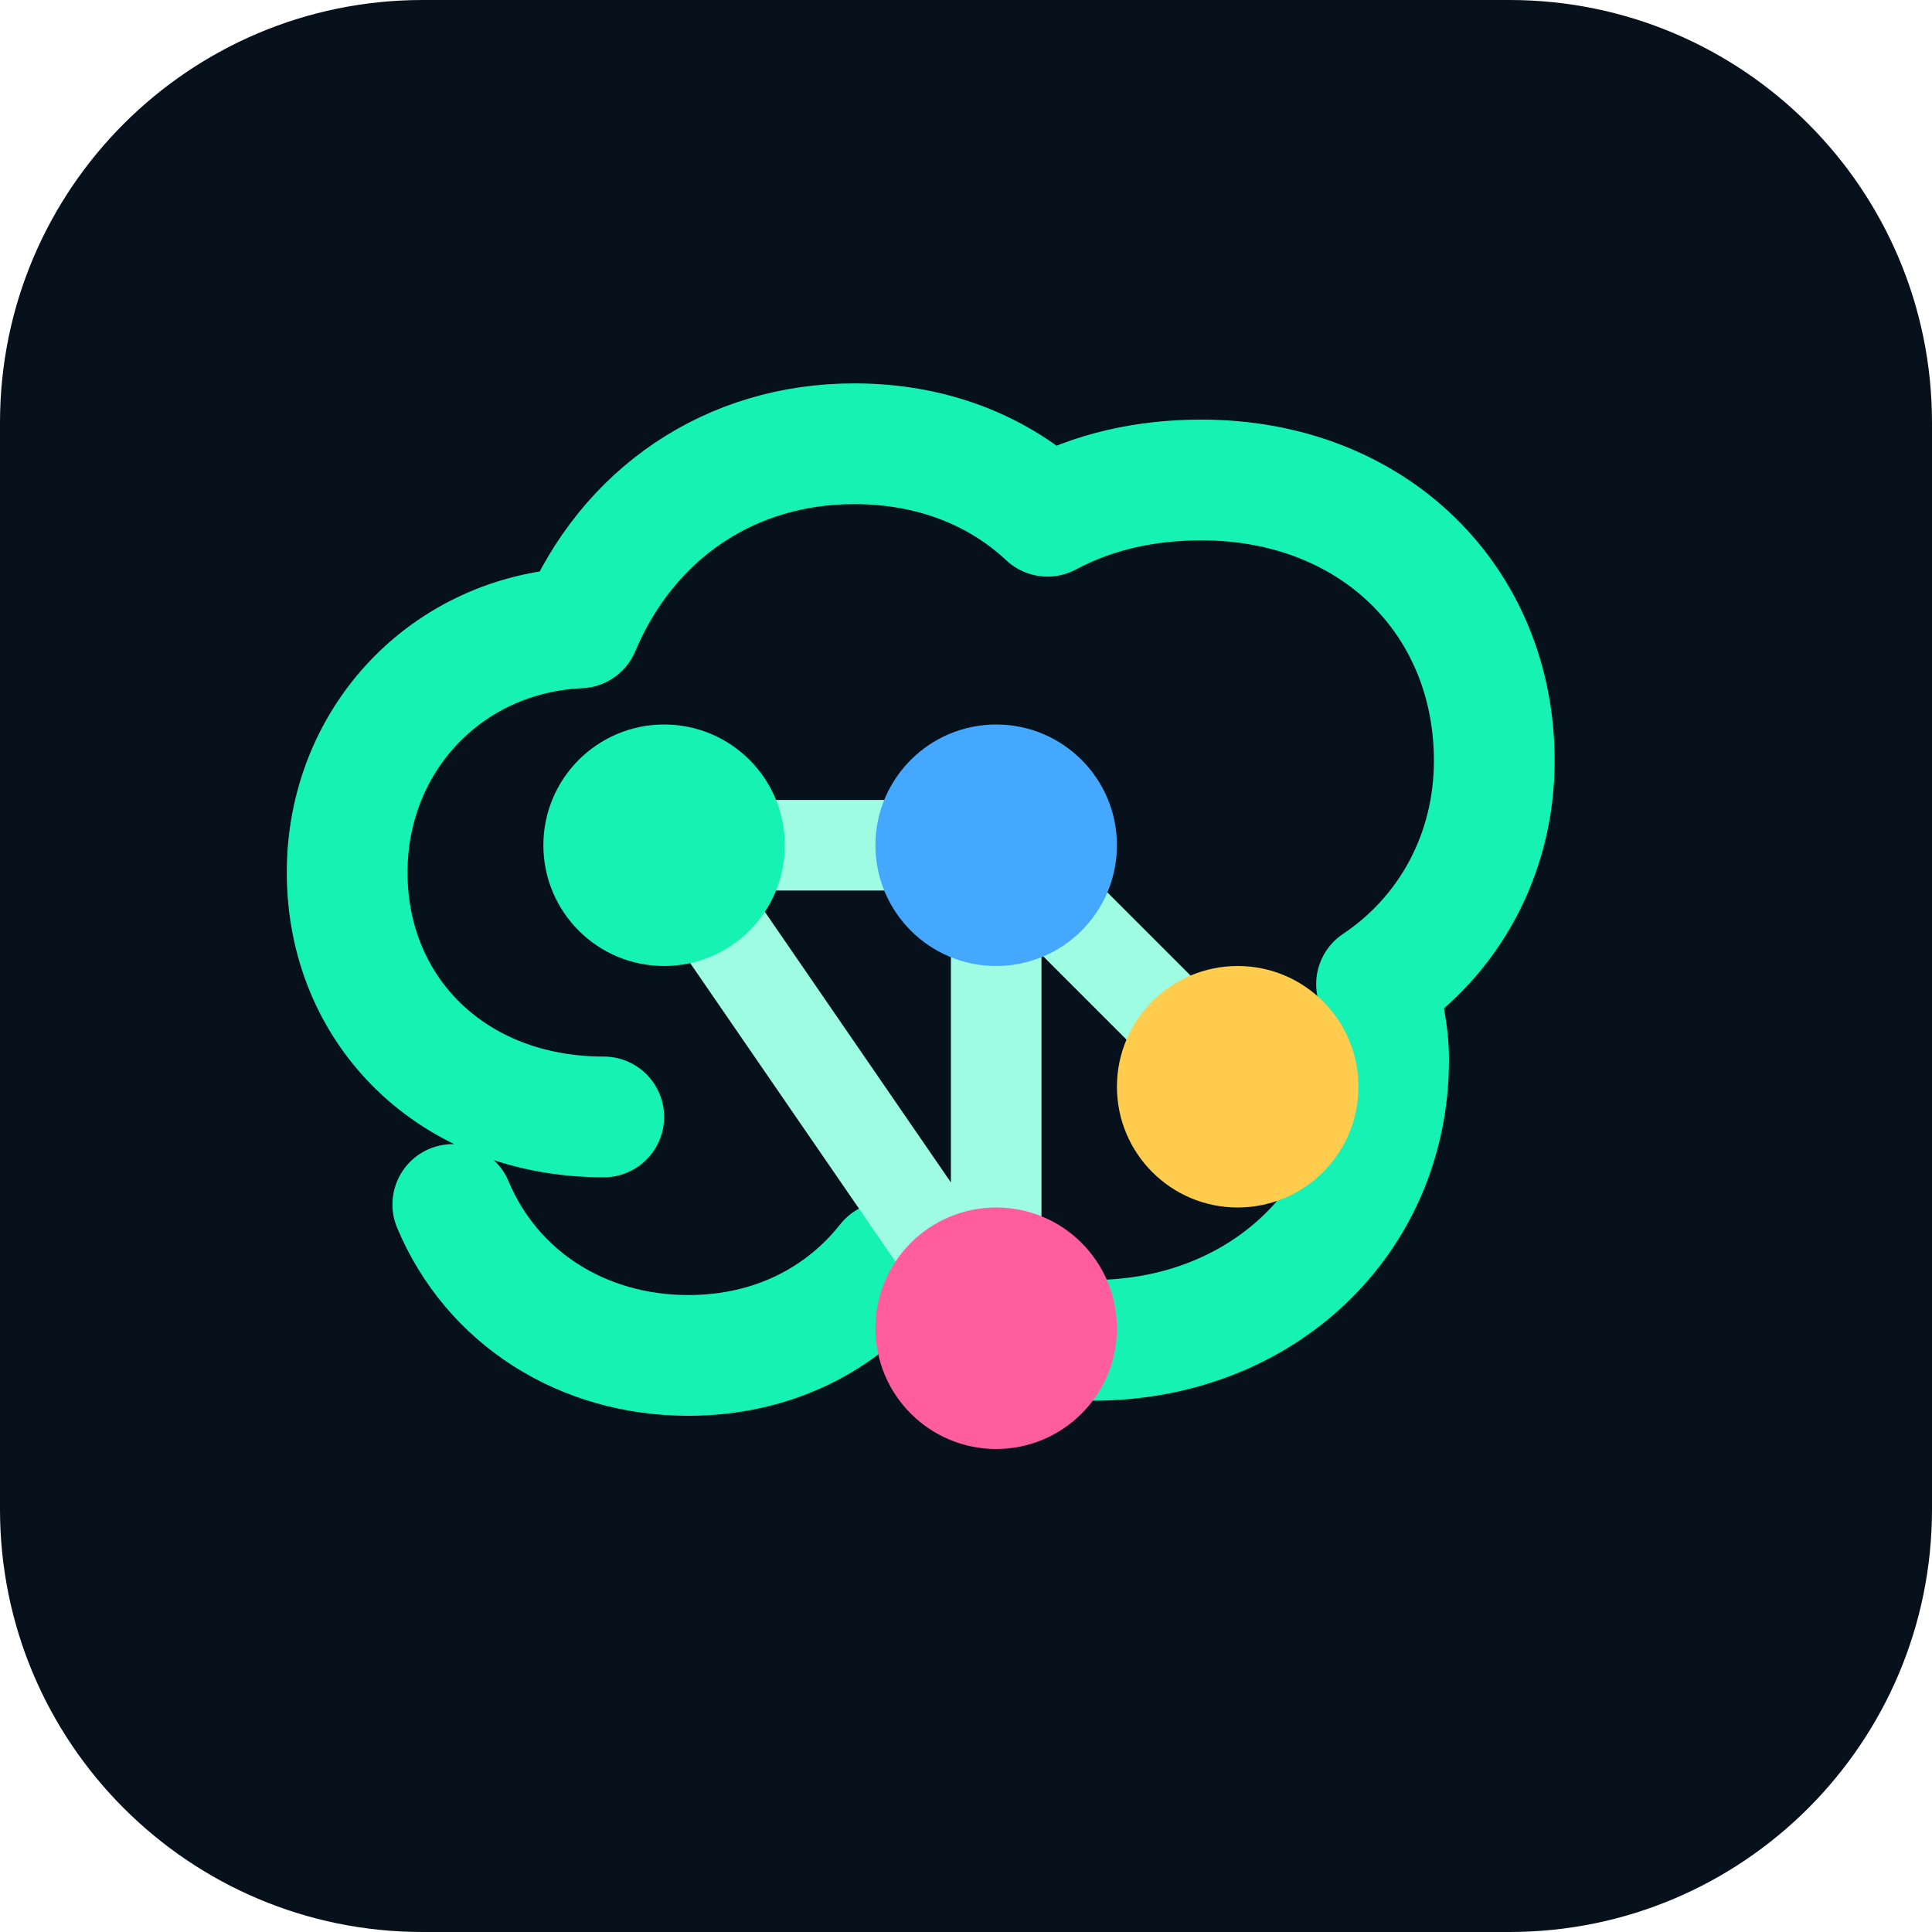
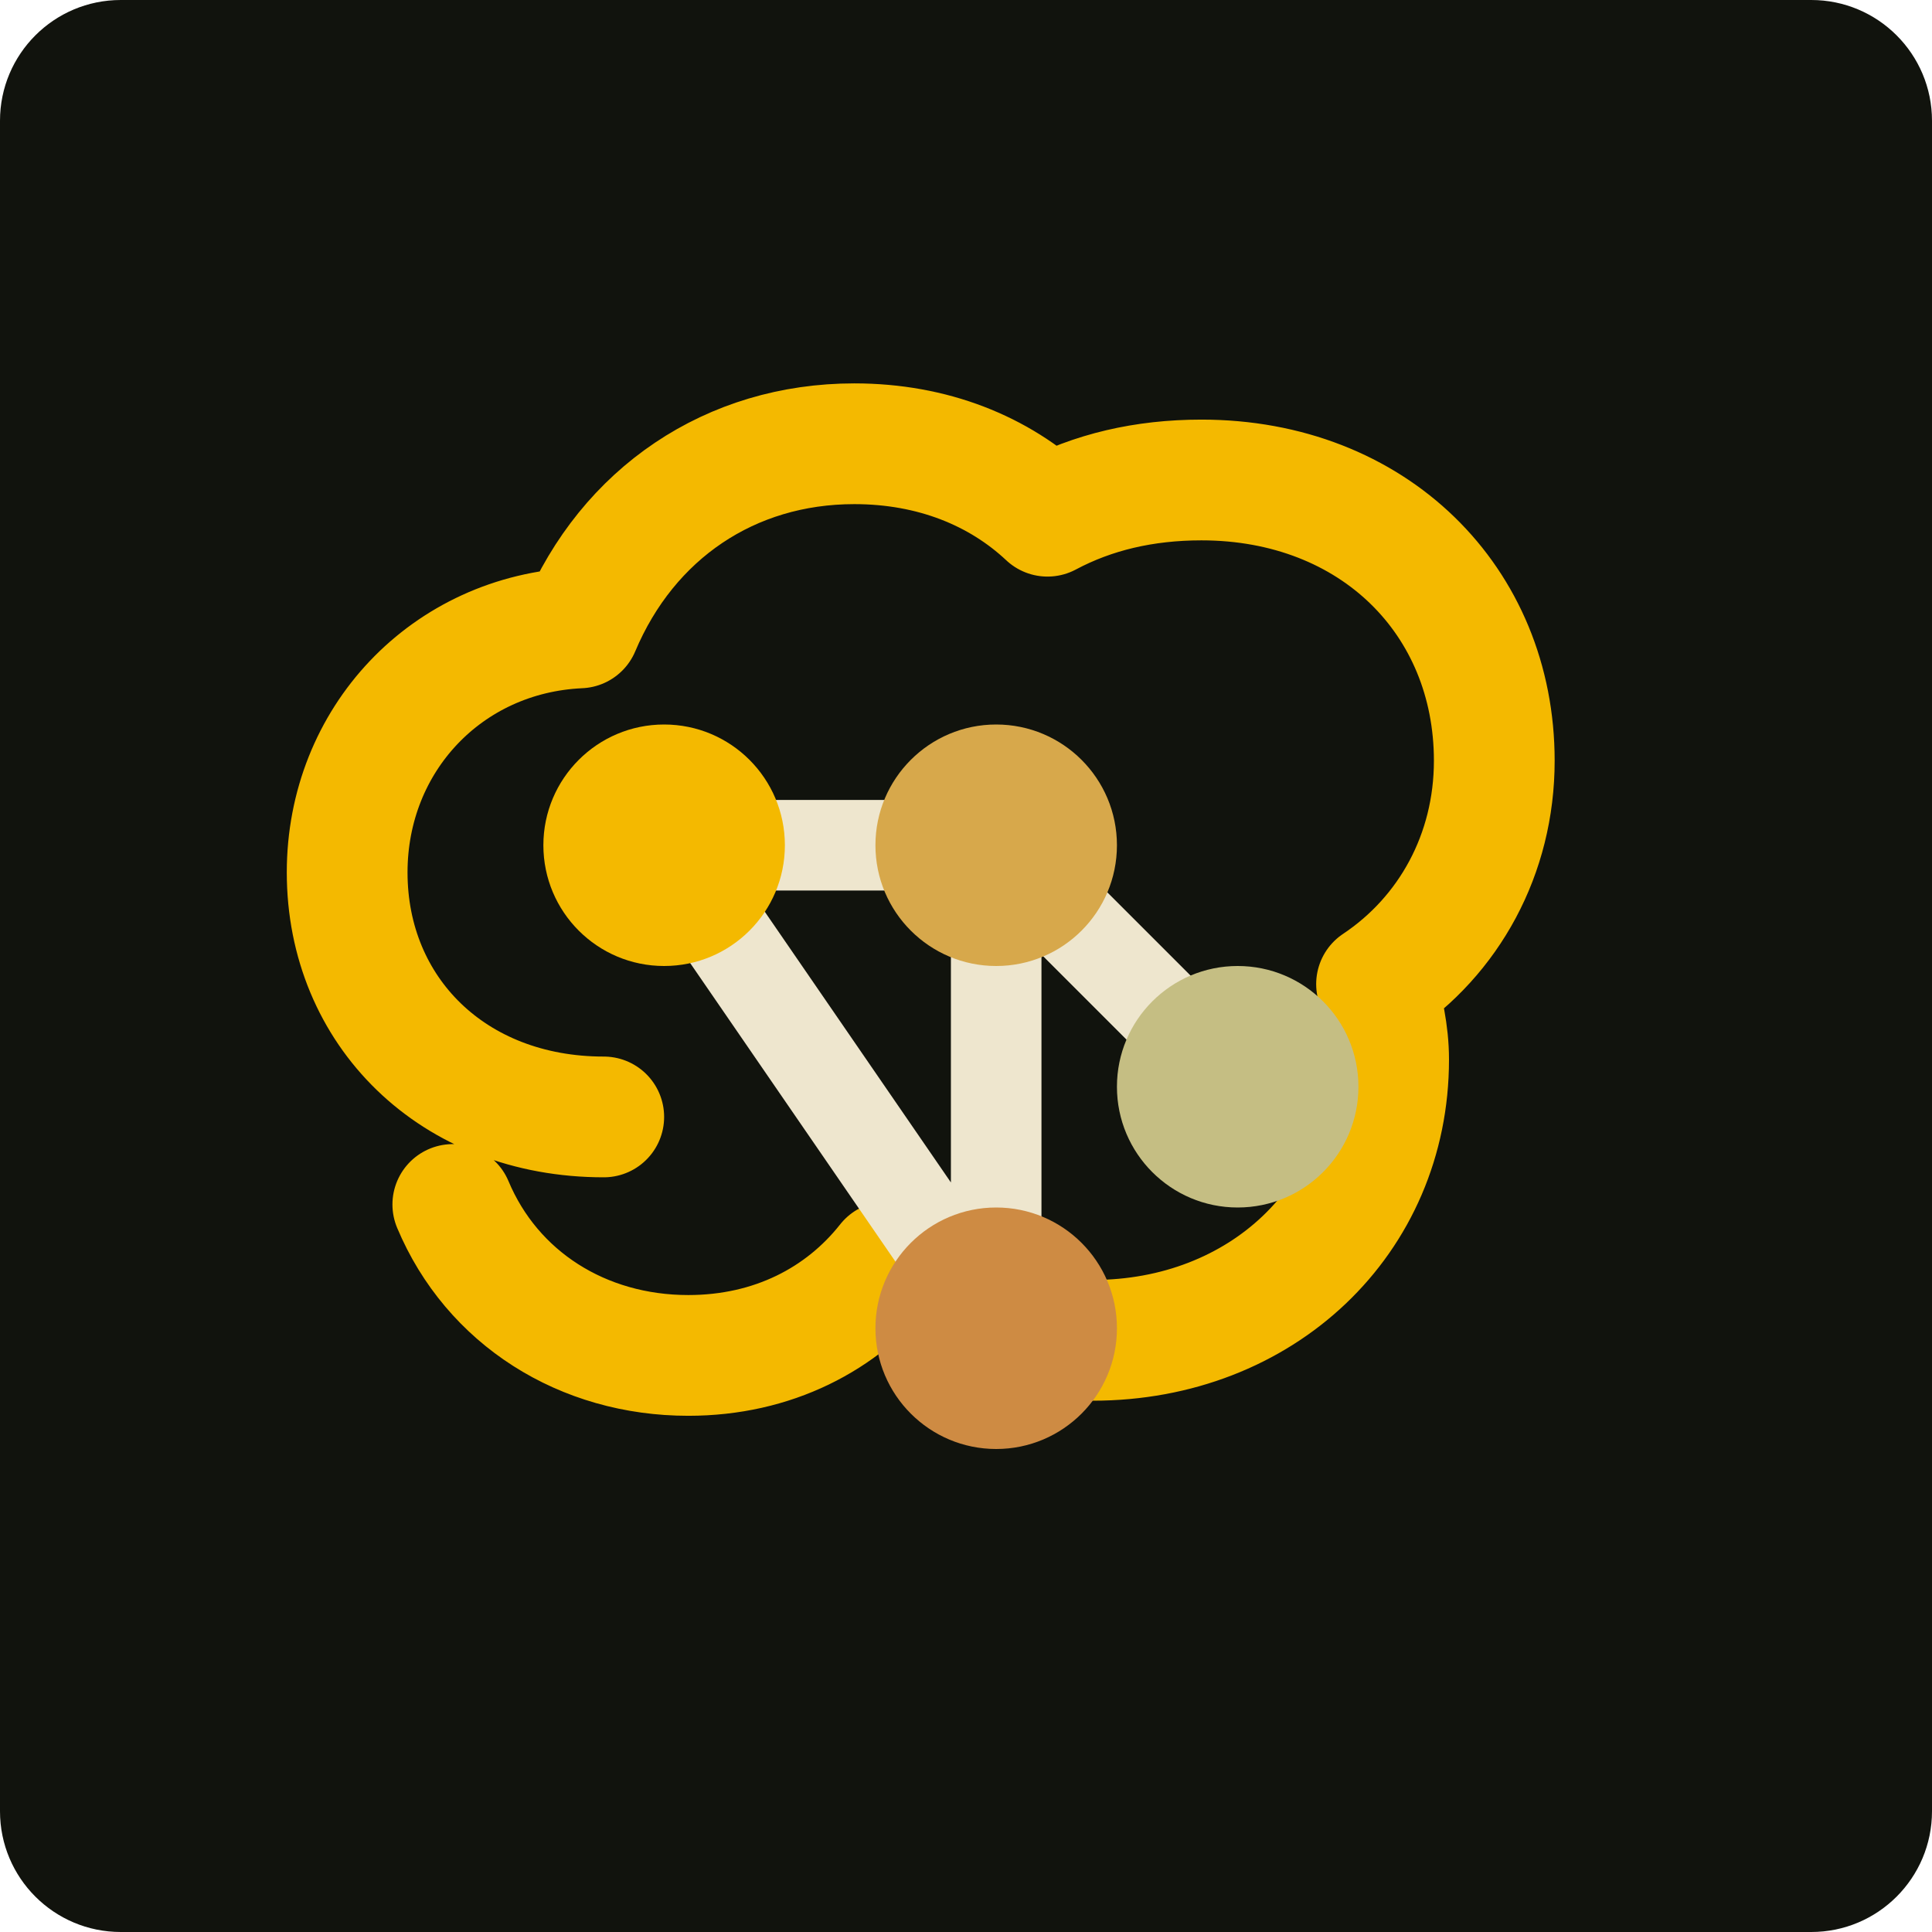
<svg xmlns="http://www.w3.org/2000/svg" viewBox="0 0 64 64">
-   <rect width="64" height="64" rx="14" fill="#07111c" />
-   <path d="M20 37c-5 0-8.5-3.5-8.5-8.1 0-4.4 3.3-7.9 7.7-8.1 1.6-3.8 5-6.1 9.1-6.1 2.6 0 4.8.9 6.4 2.4 1.5-.8 3.2-1.2 5.1-1.2 5.7 0 9.7 4 9.7 9.3 0 3.1-1.5 5.8-3.9 7.4.2.8.4 1.6.4 2.5 0 5.3-4.2 9.3-9.8 9.3-2.7 0-5.1-.9-6.8-2.6-1.5 1.9-3.8 3.1-6.6 3.1-3.5 0-6.5-1.9-7.8-5" fill="none" stroke="#16f2b3" stroke-linecap="round" stroke-linejoin="round" stroke-width="4" />
-   <path d="M22 28h11l8 8M33 28v16M22 28l11 16" fill="none" stroke="#9dfce2" stroke-linecap="round" stroke-linejoin="round" stroke-width="3" />
-   <circle cx="22" cy="28" r="4" fill="#16f2b3" />
-   <circle cx="33" cy="28" r="4" fill="#45a8ff" />
-   <circle cx="41" cy="36" r="4" fill="#ffcc4d" />
-   <circle cx="33" cy="44" r="4" fill="#ff5d9e" />
+   <rect width="64" height="64" rx="4" fill="#11130d" />
+   <path d="M20 37c-5 0-8.5-3.5-8.5-8.1 0-4.4 3.3-7.9 7.7-8.1 1.6-3.8 5-6.1 9.1-6.1 2.6 0 4.8.9 6.4 2.4 1.5-.8 3.2-1.2 5.1-1.2 5.7 0 9.7 4 9.7 9.3 0 3.1-1.5 5.8-3.9 7.4.2.8.4 1.6.4 2.5 0 5.3-4.2 9.3-9.8 9.3-2.7 0-5.1-.9-6.8-2.6-1.5 1.9-3.8 3.1-6.6 3.1-3.5 0-6.5-1.9-7.8-5" fill="none" stroke="#f4b900" stroke-linecap="round" stroke-linejoin="round" stroke-width="4" />
+   <path d="M22 28h11l8 8M33 28v16M22 28l11 16" fill="none" stroke="#eee6ce" stroke-linecap="round" stroke-linejoin="round" stroke-width="3" />
+   <circle cx="22" cy="28" r="4" fill="#f4b900" />
+   <circle cx="33" cy="28" r="4" fill="#d7a84b" />
+   <circle cx="41" cy="36" r="4" fill="#c5be83" />
+   <circle cx="33" cy="44" r="4" fill="#ce8b43" />
</svg>
